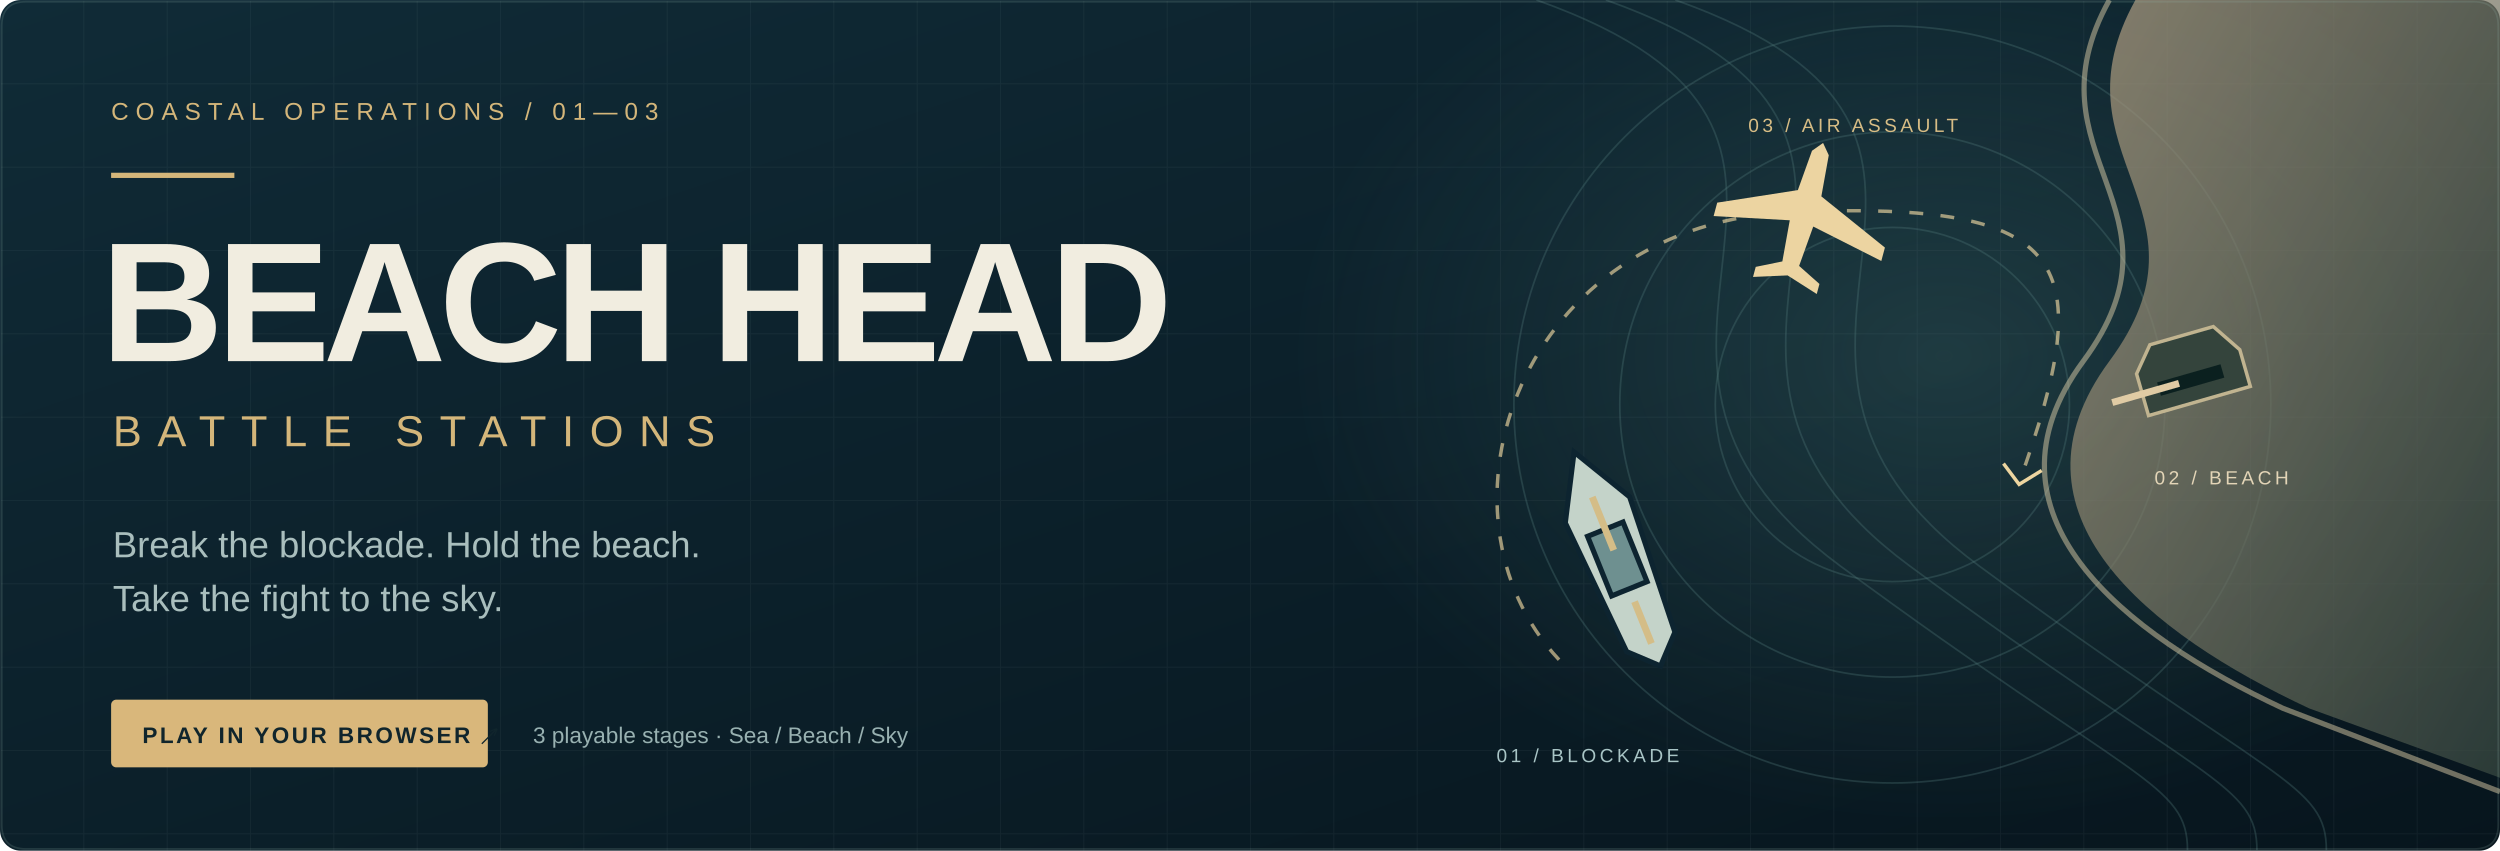
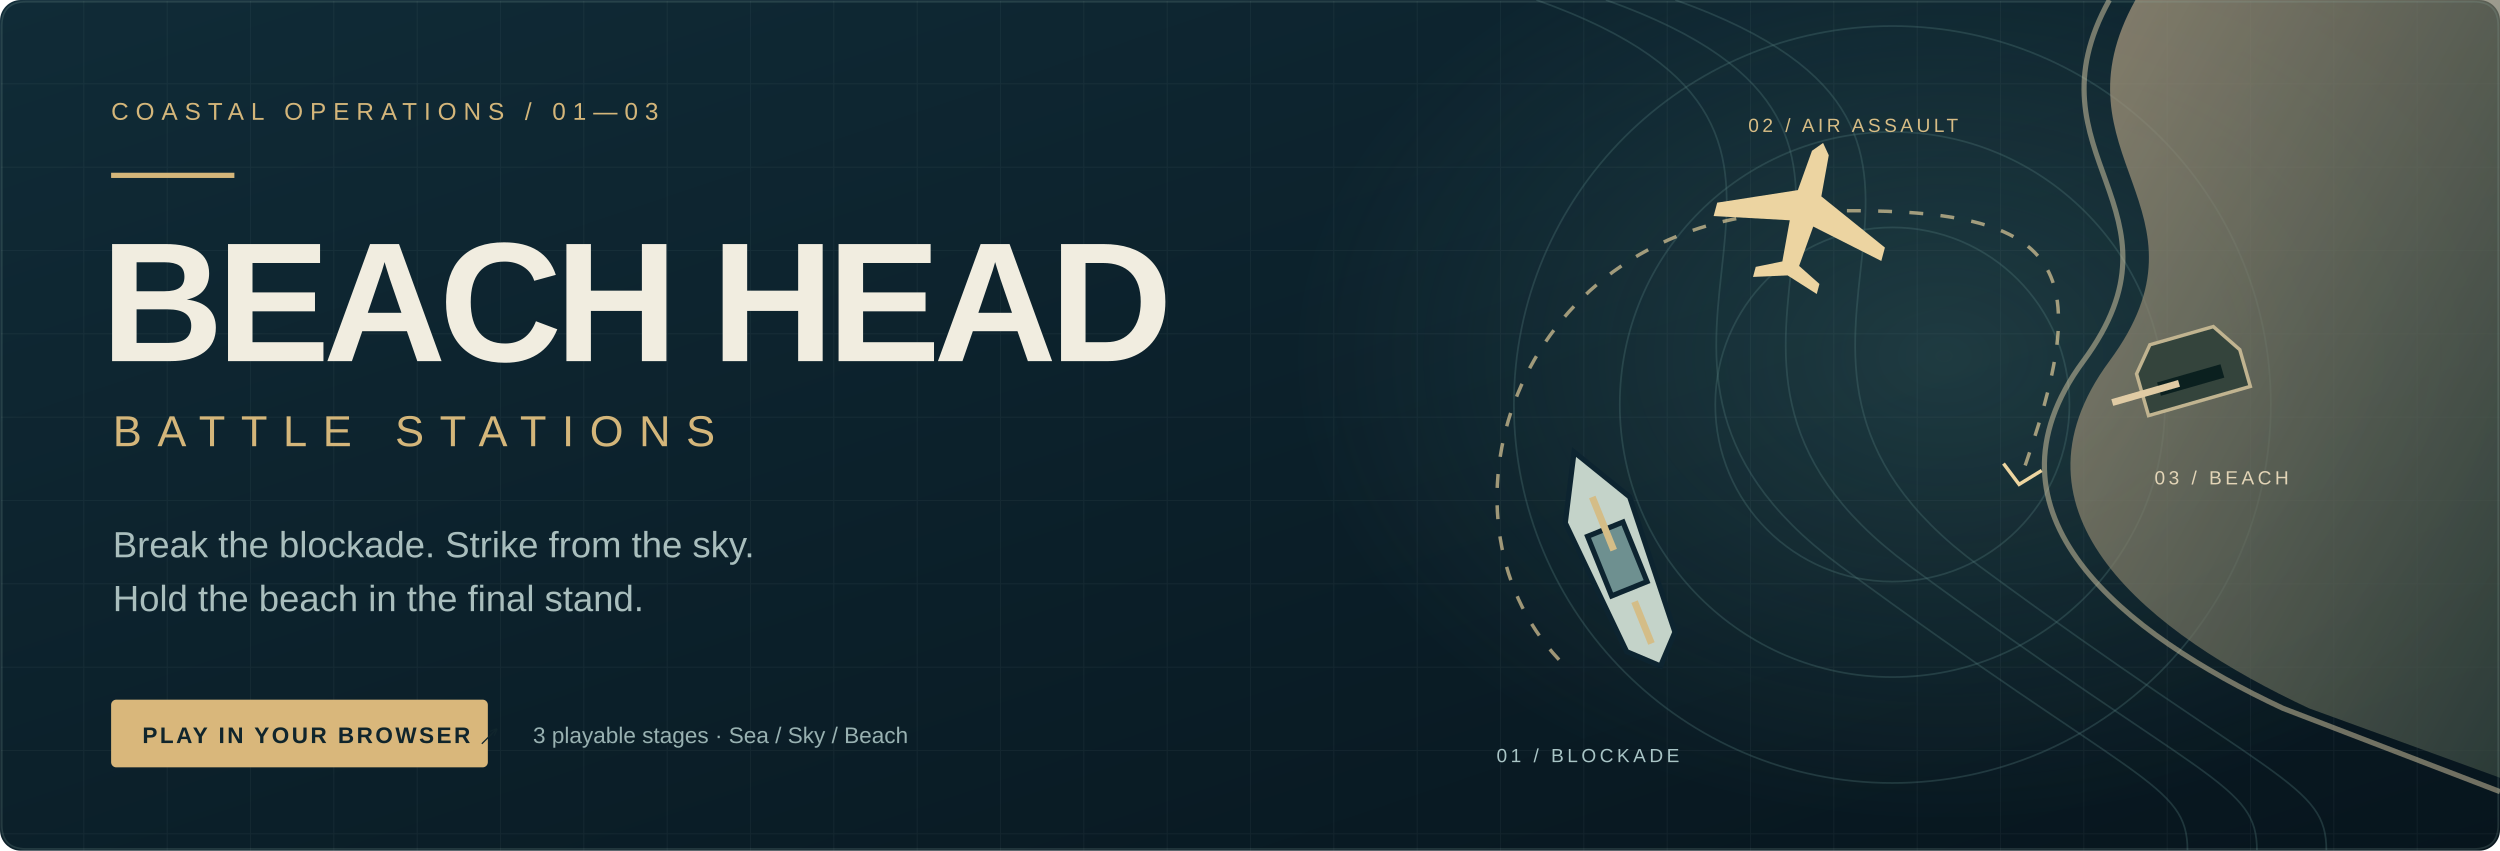
<svg xmlns="http://www.w3.org/2000/svg" width="1440" height="490" viewBox="0 0 1440 490" role="img" aria-labelledby="title desc">
  <defs>
    <linearGradient id="sea" x2="1" y2="1">
      <stop stop-color="#102b37" />
      <stop offset="1" stop-color="#07151d" />
    </linearGradient>
    <linearGradient id="shore" x2="1" y2="1">
      <stop stop-color="#b4a184" />
      <stop offset="1" stop-color="#384941" />
    </linearGradient>
    <pattern id="grid" width="48" height="48" patternUnits="userSpaceOnUse">
      <path d="M48 0H0V48" fill="none" stroke="#d0e5e1" stroke-opacity=".05" />
    </pattern>
    <radialGradient id="glow">
      <stop stop-color="#639f9a" stop-opacity=".22" />
      <stop offset="1" stop-color="#639f9a" stop-opacity="0" />
    </radialGradient>
  </defs>
  <rect width="1440" height="490" rx="12" fill="url(#sea)" />
  <rect width="1440" height="490" rx="12" fill="url(#grid)" />
  <ellipse cx="1120" cy="205" rx="380" ry="270" fill="url(#glow)" />
  <g fill="none" stroke="#527a7b" stroke-opacity=".32">
    <path d="M885 0C1110 80 889 200 1060 326S1260 451 1260 490" />
    <path d="M925 0C1150 80 929 200 1100 326S1300 451 1300 490" />
    <path d="M965 0C1190 80 969 200 1140 326S1340 451 1340 490" />
    <circle cx="1090" cy="233" r="102" />
    <circle cx="1090" cy="233" r="157" />
    <circle cx="1090" cy="233" r="218" />
  </g>
  <path d="M1230 0C1180 90 1280 120 1215 208S1238 365 1330 408L1440 448V0Z" fill="url(#shore)" opacity=".72" />
  <path d="M1215 0C1165 90 1265 120 1200 208S1223 365 1315 408L1440 456" fill="none" stroke="#e3d3ab" stroke-width="3" opacity=".48" />
  <g stroke="#edd5a0" fill="none" stroke-width="2">
    <path d="M898 380C819 296 874 128 1034 122S1209 150 1163 278" stroke-dasharray="8 10" opacity=".65" />
    <path d="m1154 267 9 12 13-8" />
  </g>
  <g transform="translate(934 328) rotate(-22)" fill="#c4d3c9" stroke="#0d2430" stroke-width="3">
    <path d="M-15 45-20-37 0-73 20-37 15 45 0 60Z" />
    <path d="M-11 12V-25H11V12Z" fill="#6e9090" />
    <path d="M0-45V-12M0 20V46" stroke="#d4bd87" stroke-width="4" />
  </g>
  <g transform="translate(1040 120) rotate(15)" fill="#ecd4a1">
    <path d="M0-39 5-33 7-9 50 10 50 18 7 9 5 33 19 40 19 46 0 40-19 46-19 40-5 33-7 9-50 18-50 10-7-9-5-33Z" />
  </g>
  <g transform="translate(1258 220) rotate(-16)">
    <path d="M-25 13V-12L-13-26H25L36-9V13Z" fill="#34443c" stroke="#c1b490" stroke-width="2" />
    <path d="M-15-4H23V4H-15Z" fill="#0b201f" />
    <path d="M-3 0H-43" stroke="#e0cba4" stroke-width="4" />
  </g>
  <g font-family="Arial,Helvetica,sans-serif">
    <text x="64" y="69" fill="#d4b67a" font-size="14" letter-spacing="4">COASTAL OPERATIONS / 01—03</text>
    <path d="M64 101H135" stroke="#d4b67a" stroke-width="3" />
    <text x="58" y="208" fill="#f1ede0" font-size="98" font-weight="900" letter-spacing="-4">BEACH HEAD</text>
    <text x="65" y="257" fill="#d4b67a" font-size="25" letter-spacing="9">BATTLE STATIONS</text>
-     <text x="65" y="321" fill="#a9bebd" font-size="21">Break the blockade. Hold the beach.</text>
-     <text x="65" y="352" fill="#a9bebd" font-size="21">Take the fight to the sky.</text>
+     <text x="65" y="321" fill="#a9bebd" font-size="21">Break the blockade. Strike from the sky.</text>
+     <text x="65" y="352" fill="#a9bebd" font-size="21">Hold the beach in the final stand.</text>
    <rect x="64" y="403" width="217" height="39" rx="3" fill="#d9b77b" />
    <text x="82" y="428" fill="#10252c" font-size="13" font-weight="700" letter-spacing="1.4">PLAY IN YOUR BROWSER ↗</text>
-     <text x="307" y="428" fill="#98b1b1" font-size="13">3 playable stages · Sea / Beach / Sky</text>
-     <text x="1007" y="76" fill="#d8bd85" font-size="11" letter-spacing="2">03 / AIR ASSAULT</text>
-     <text x="1241" y="279" fill="#e3d5b7" font-size="11" letter-spacing="2">02 / BEACH</text>
+     <text x="307" y="428" fill="#98b1b1" font-size="13">3 playable stages · Sea / Sky / Beach</text>
+     <text x="1007" y="76" fill="#d8bd85" font-size="11" letter-spacing="2">02 / AIR ASSAULT</text>
+     <text x="1241" y="279" fill="#e3d5b7" font-size="11" letter-spacing="2">03 / BEACH</text>
    <text x="862" y="439" fill="#a9c5c6" font-size="11" letter-spacing="2">01 / BLOCKADE</text>
  </g>
  <path d="M1439 15V475Q1439 489 1425 489H15Q1 489 1 475V15Q1 1 15 1H1425Q1439 1 1439 15" fill="none" stroke="#96b8b1" stroke-opacity=".18" />
</svg>
